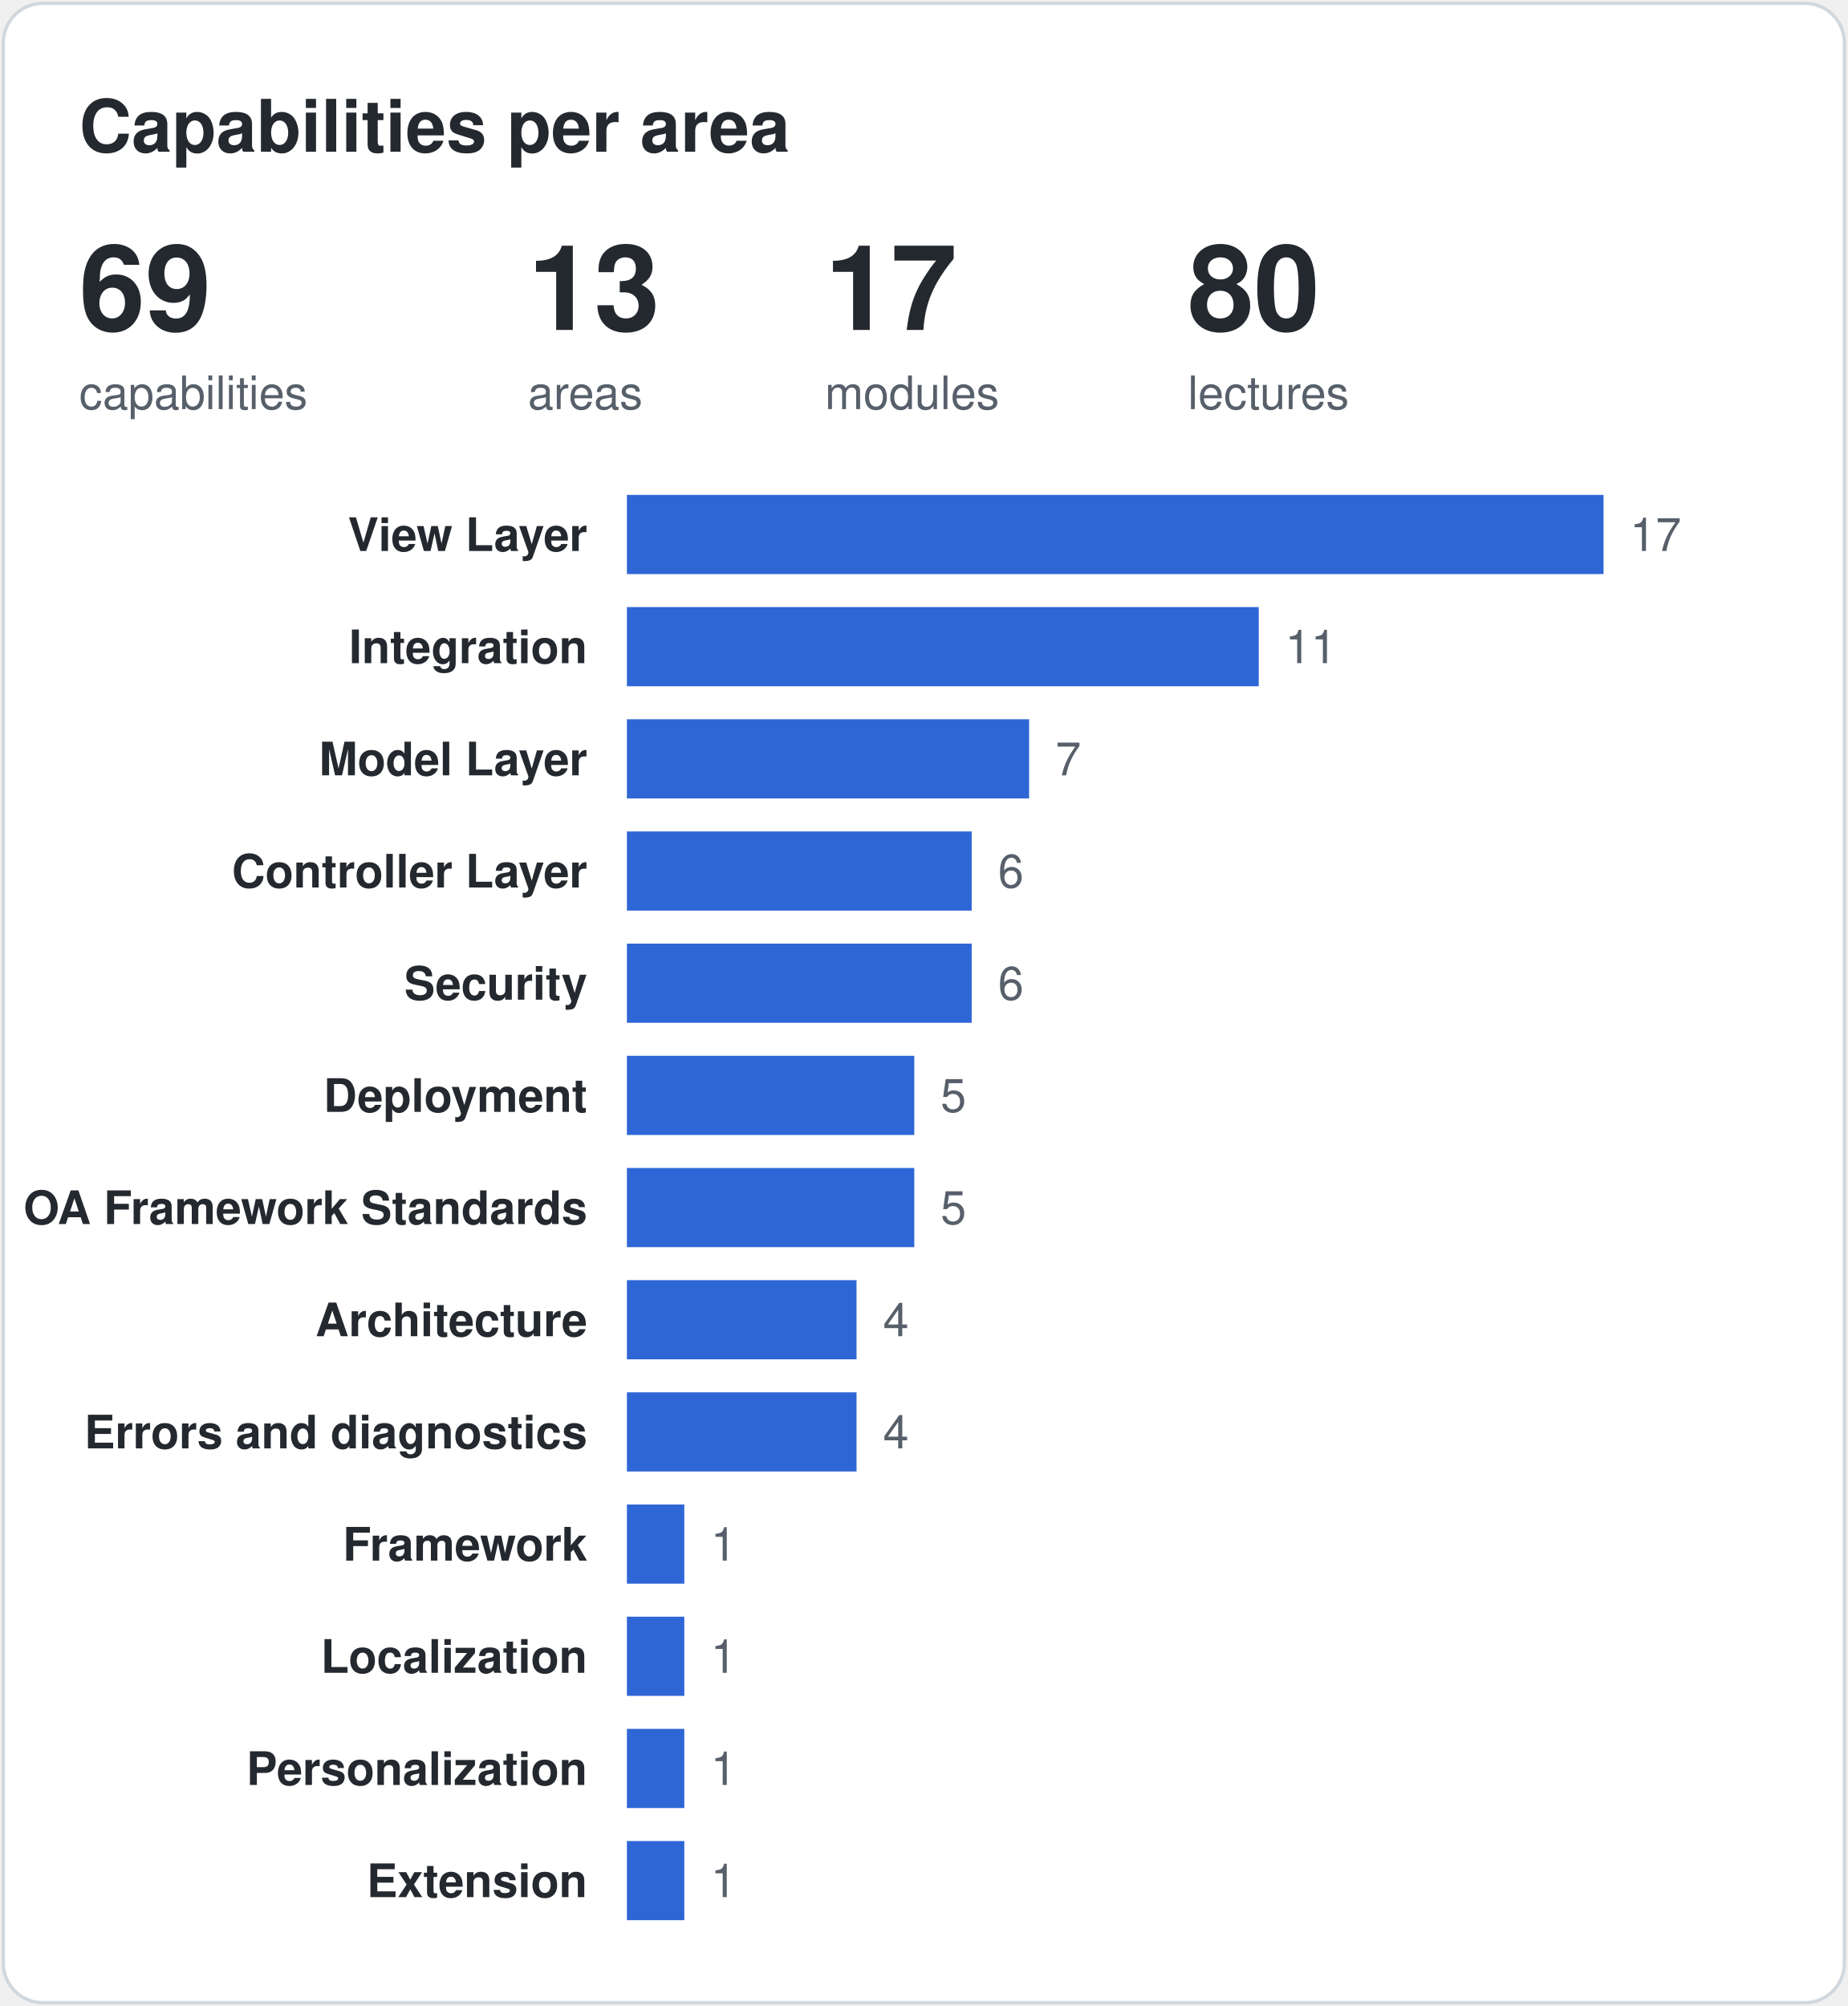
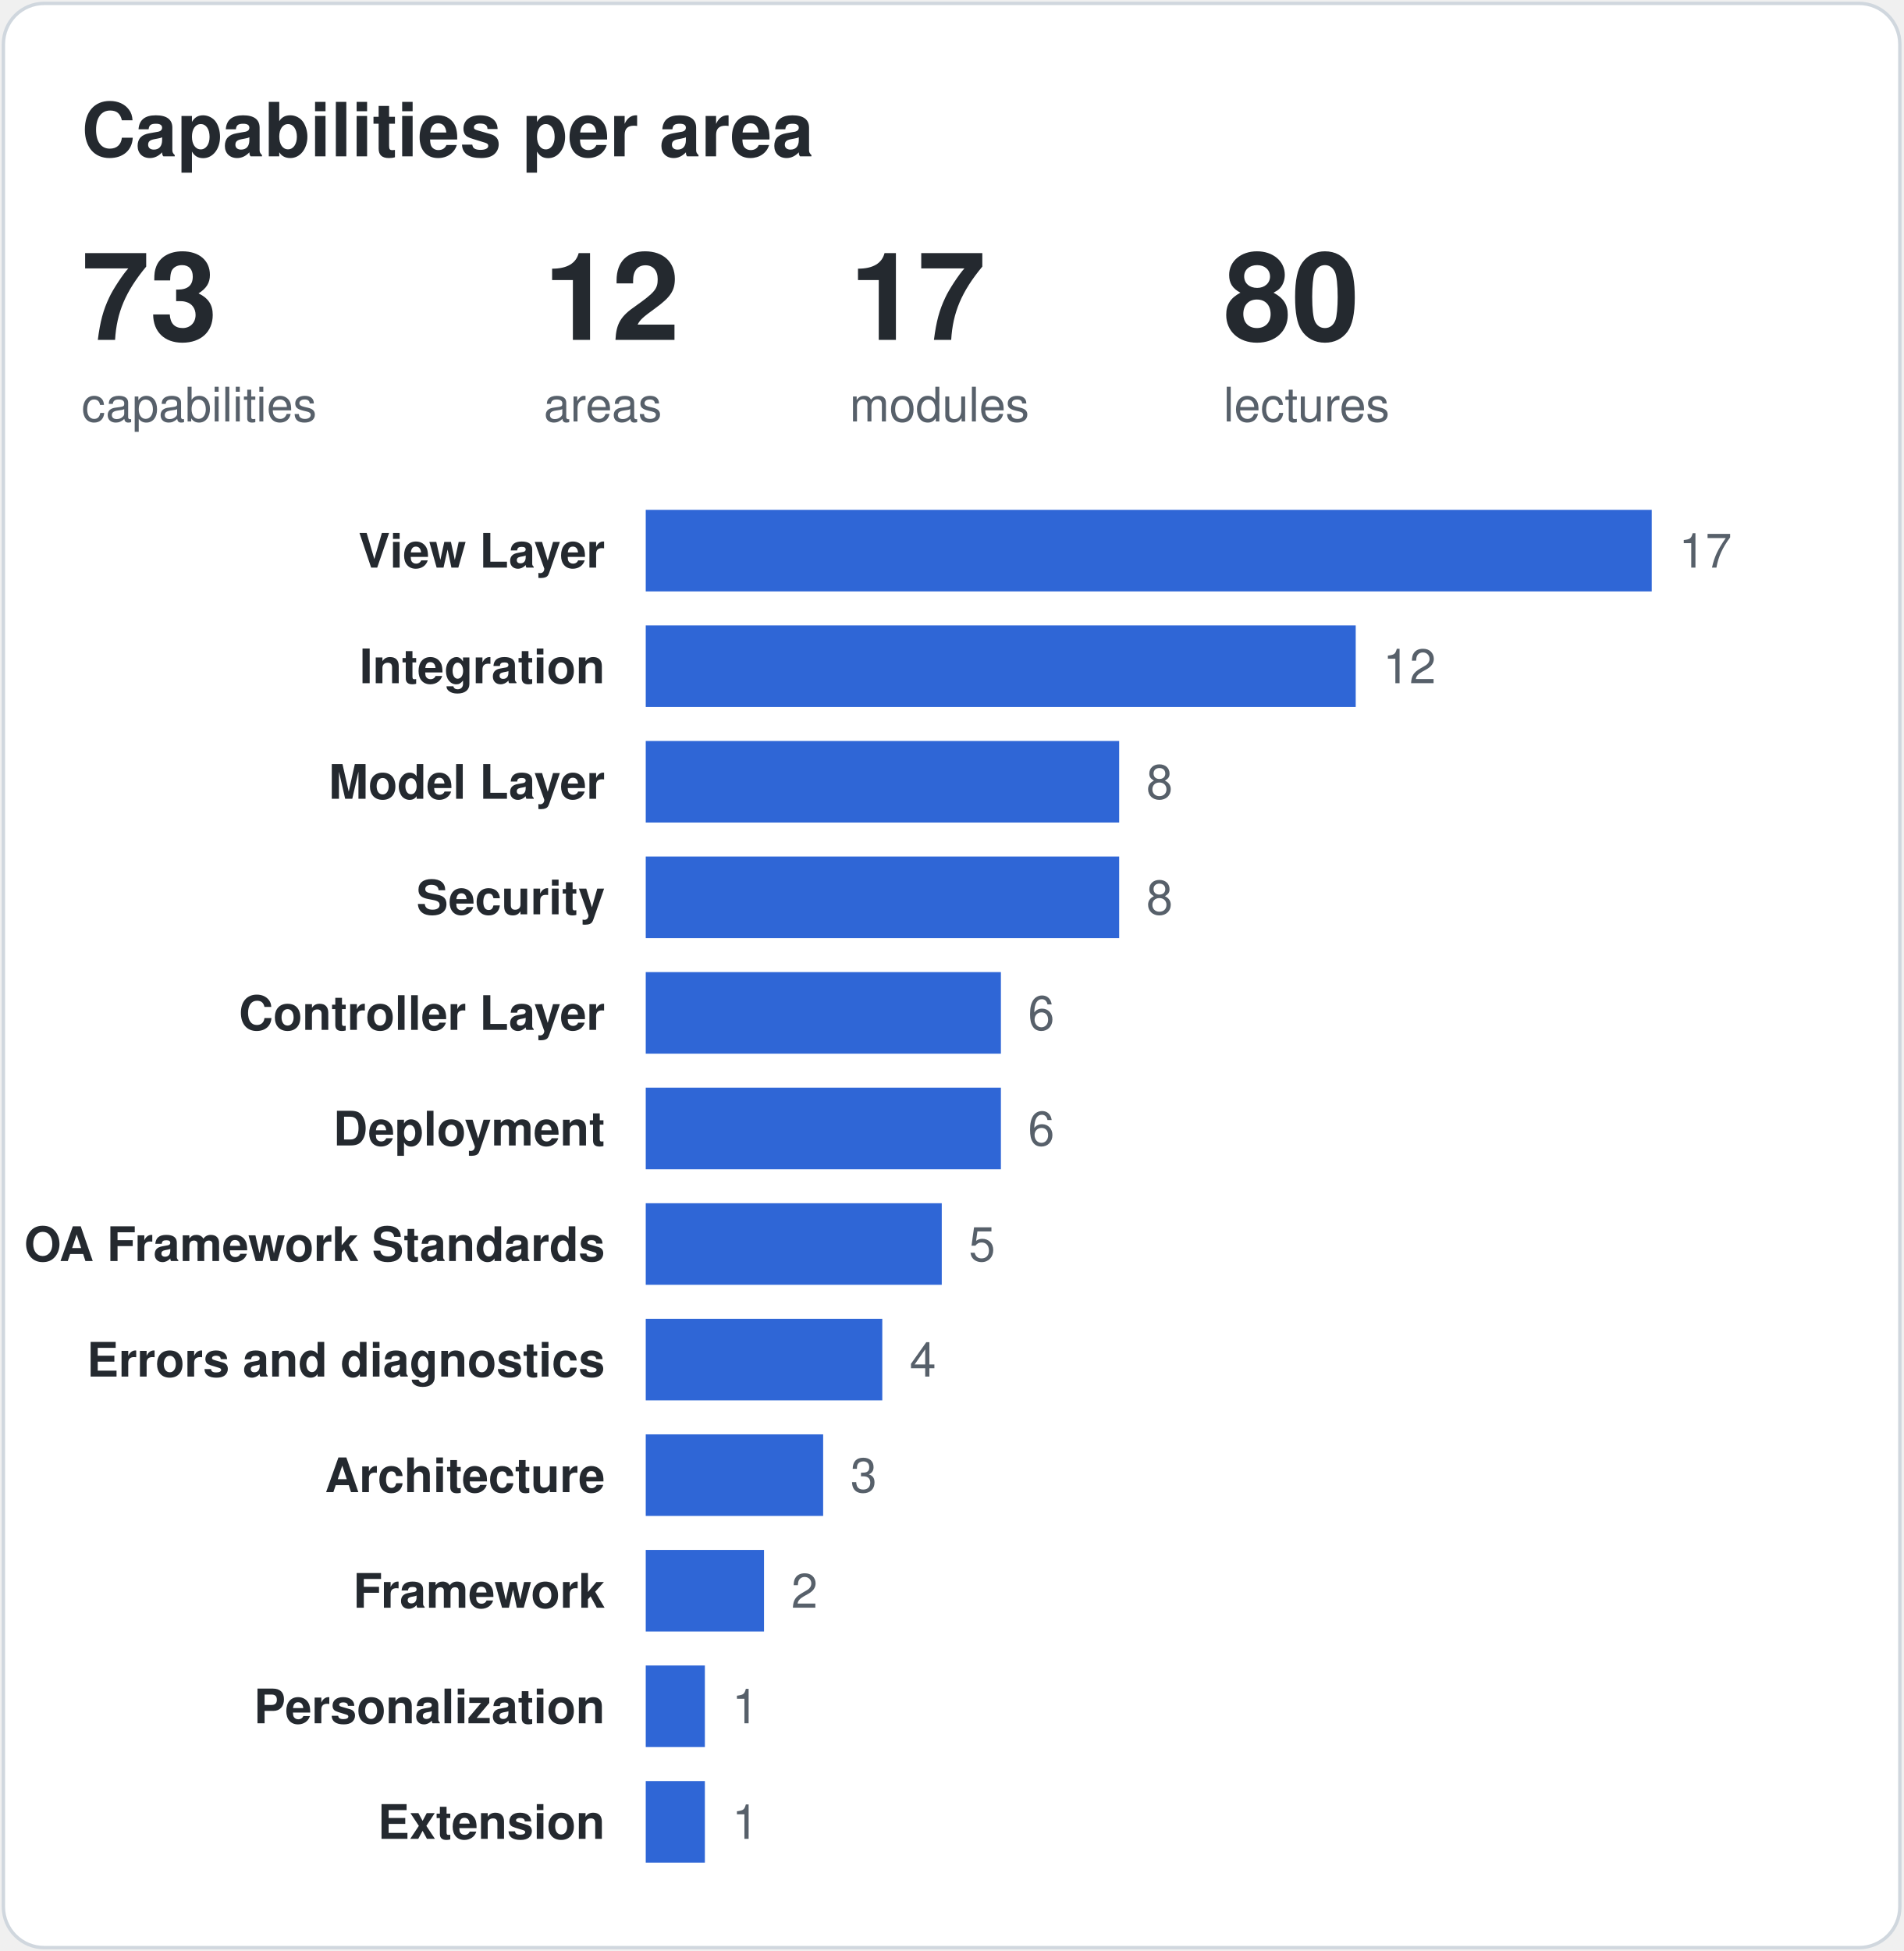
- <svg xmlns="http://www.w3.org/2000/svg" width="560" height="608" viewBox="0 0 560 608" font-family="-apple-system,'Segoe UI',Helvetica,Arial,sans-serif">
-   <rect x="1" y="1" width="558" height="606" rx="12" fill="#ffffff" stroke="#d0d7de" />
+ <svg xmlns="http://www.w3.org/2000/svg" width="560" height="574" viewBox="0 0 560 574" font-family="-apple-system,'Segoe UI',Helvetica,Arial,sans-serif">
+   <rect x="1" y="1" width="558" height="572" rx="12" fill="#ffffff" stroke="#d0d7de" />
  <text x="24" y="46" font-size="22" font-weight="700" fill="#24292f" text-anchor="start">Capabilities per area</text>
-   <text x="24" y="100" font-size="36" font-weight="700" fill="#24292f" text-anchor="start">69</text>
+   <text x="24" y="100" font-size="36" font-weight="700" fill="#24292f" text-anchor="start">73</text>
  <text x="24" y="124" font-size="14" font-weight="400" fill="#57606a" text-anchor="start">capabilities</text>
-   <text x="160" y="100" font-size="36" font-weight="700" fill="#24292f" text-anchor="start">13</text>
+   <text x="160" y="100" font-size="36" font-weight="700" fill="#24292f" text-anchor="start">12</text>
  <text x="160" y="124" font-size="14" font-weight="400" fill="#57606a" text-anchor="start">areas</text>
  <text x="250" y="100" font-size="36" font-weight="700" fill="#24292f" text-anchor="start">17</text>
  <text x="250" y="124" font-size="14" font-weight="400" fill="#57606a" text-anchor="start">modules</text>
  <text x="360" y="100" font-size="36" font-weight="700" fill="#24292f" text-anchor="start">80</text>
  <text x="360" y="124" font-size="14" font-weight="400" fill="#57606a" text-anchor="start">lectures</text>
  <text x="178" y="167" font-size="14" font-weight="600" fill="#24292f" text-anchor="end">View Layer</text>
  <rect x="190" y="150" width="296.0" height="24" fill="#2F66D6" />
  <text x="494.0" y="167" font-size="14" font-weight="400" fill="#57606a" text-anchor="start">17</text>
  <text x="178" y="201" font-size="14" font-weight="600" fill="#24292f" text-anchor="end">Integration</text>
-   <rect x="190" y="184" width="191.5" height="24" fill="#2F66D6" />
-   <text x="389.529" y="201" font-size="14" font-weight="400" fill="#57606a" text-anchor="start">11</text>
+   <rect x="190" y="184" width="208.9" height="24" fill="#2F66D6" />
+   <text x="406.941" y="201" font-size="14" font-weight="400" fill="#57606a" text-anchor="start">12</text>
  <text x="178" y="235" font-size="14" font-weight="600" fill="#24292f" text-anchor="end">Model Layer</text>
-   <rect x="190" y="218" width="121.9" height="24" fill="#2F66D6" />
-   <text x="319.882" y="235" font-size="14" font-weight="400" fill="#57606a" text-anchor="start">7</text>
-   <text x="178" y="269" font-size="14" font-weight="600" fill="#24292f" text-anchor="end">Controller Layer</text>
-   <rect x="190" y="252" width="104.5" height="24" fill="#2F66D6" />
-   <text x="302.471" y="269" font-size="14" font-weight="400" fill="#57606a" text-anchor="start">6</text>
-   <text x="178" y="303" font-size="14" font-weight="600" fill="#24292f" text-anchor="end">Security</text>
+   <rect x="190" y="218" width="139.3" height="24" fill="#2F66D6" />
+   <text x="337.294" y="235" font-size="14" font-weight="400" fill="#57606a" text-anchor="start">8</text>
+   <text x="178" y="269" font-size="14" font-weight="600" fill="#24292f" text-anchor="end">Security</text>
+   <rect x="190" y="252" width="139.3" height="24" fill="#2F66D6" />
+   <text x="337.294" y="269" font-size="14" font-weight="400" fill="#57606a" text-anchor="start">8</text>
+   <text x="178" y="303" font-size="14" font-weight="600" fill="#24292f" text-anchor="end">Controller Layer</text>
  <rect x="190" y="286" width="104.5" height="24" fill="#2F66D6" />
  <text x="302.471" y="303" font-size="14" font-weight="400" fill="#57606a" text-anchor="start">6</text>
  <text x="178" y="337" font-size="14" font-weight="600" fill="#24292f" text-anchor="end">Deployment</text>
-   <rect x="190" y="320" width="87.1" height="24" fill="#2F66D6" />
-   <text x="285.059" y="337" font-size="14" font-weight="400" fill="#57606a" text-anchor="start">5</text>
+   <rect x="190" y="320" width="104.5" height="24" fill="#2F66D6" />
+   <text x="302.471" y="337" font-size="14" font-weight="400" fill="#57606a" text-anchor="start">6</text>
  <text x="178" y="371" font-size="14" font-weight="600" fill="#24292f" text-anchor="end">OA Framework Standards</text>
  <rect x="190" y="354" width="87.1" height="24" fill="#2F66D6" />
  <text x="285.059" y="371" font-size="14" font-weight="400" fill="#57606a" text-anchor="start">5</text>
-   <text x="178" y="405" font-size="14" font-weight="600" fill="#24292f" text-anchor="end">Architecture</text>
+   <text x="178" y="405" font-size="14" font-weight="600" fill="#24292f" text-anchor="end">Errors and diagnostics</text>
  <rect x="190" y="388" width="69.6" height="24" fill="#2F66D6" />
  <text x="267.647" y="405" font-size="14" font-weight="400" fill="#57606a" text-anchor="start">4</text>
-   <text x="178" y="439" font-size="14" font-weight="600" fill="#24292f" text-anchor="end">Errors and diagnostics</text>
-   <rect x="190" y="422" width="69.6" height="24" fill="#2F66D6" />
-   <text x="267.647" y="439" font-size="14" font-weight="400" fill="#57606a" text-anchor="start">4</text>
+   <text x="178" y="439" font-size="14" font-weight="600" fill="#24292f" text-anchor="end">Architecture</text>
+   <rect x="190" y="422" width="52.2" height="24" fill="#2F66D6" />
+   <text x="250.235" y="439" font-size="14" font-weight="400" fill="#57606a" text-anchor="start">3</text>
  <text x="178" y="473" font-size="14" font-weight="600" fill="#24292f" text-anchor="end">Framework</text>
-   <rect x="190" y="456" width="17.4" height="24" fill="#2F66D6" />
-   <text x="215.412" y="473" font-size="14" font-weight="400" fill="#57606a" text-anchor="start">1</text>
-   <text x="178" y="507" font-size="14" font-weight="600" fill="#24292f" text-anchor="end">Localization</text>
+   <rect x="190" y="456" width="34.8" height="24" fill="#2F66D6" />
+   <text x="232.824" y="473" font-size="14" font-weight="400" fill="#57606a" text-anchor="start">2</text>
+   <text x="178" y="507" font-size="14" font-weight="600" fill="#24292f" text-anchor="end">Personalization</text>
  <rect x="190" y="490" width="17.4" height="24" fill="#2F66D6" />
  <text x="215.412" y="507" font-size="14" font-weight="400" fill="#57606a" text-anchor="start">1</text>
-   <text x="178" y="541" font-size="14" font-weight="600" fill="#24292f" text-anchor="end">Personalization</text>
+   <text x="178" y="541" font-size="14" font-weight="600" fill="#24292f" text-anchor="end">Extension</text>
  <rect x="190" y="524" width="17.4" height="24" fill="#2F66D6" />
  <text x="215.412" y="541" font-size="14" font-weight="400" fill="#57606a" text-anchor="start">1</text>
-   <text x="178" y="575" font-size="14" font-weight="600" fill="#24292f" text-anchor="end">Extension</text>
-   <rect x="190" y="558" width="17.4" height="24" fill="#2F66D6" />
-   <text x="215.412" y="575" font-size="14" font-weight="400" fill="#57606a" text-anchor="start">1</text>
</svg>
